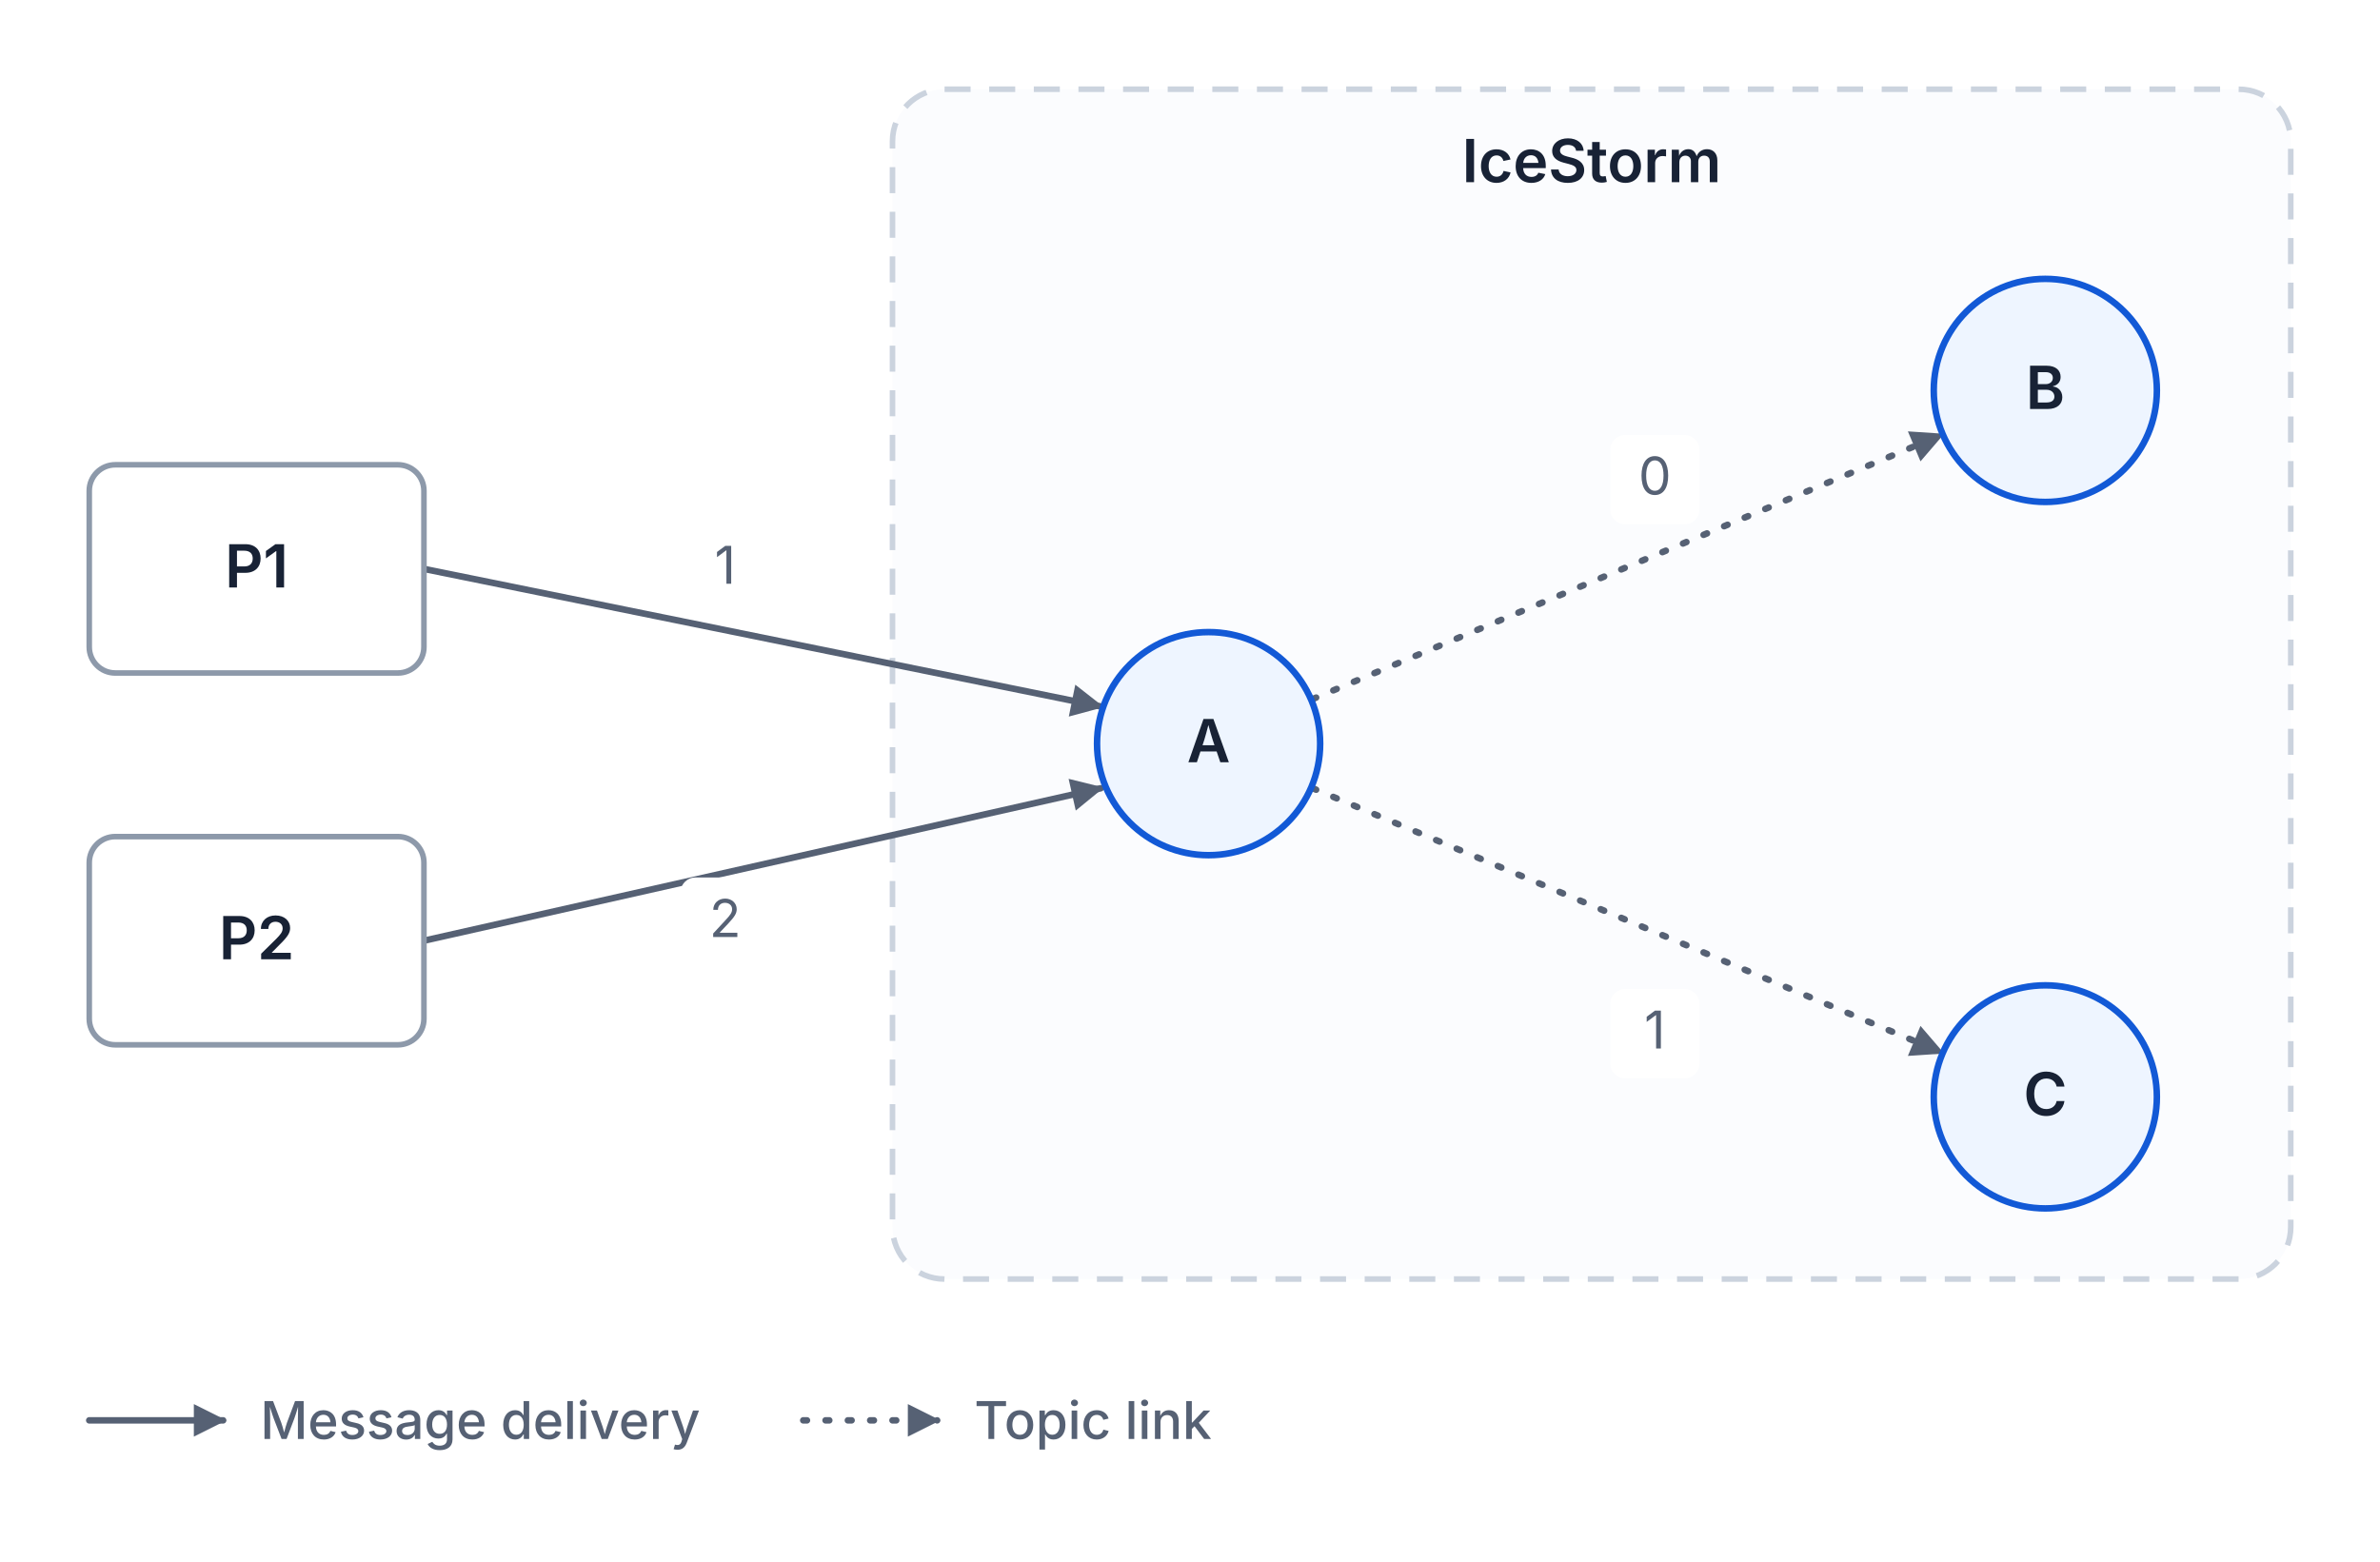
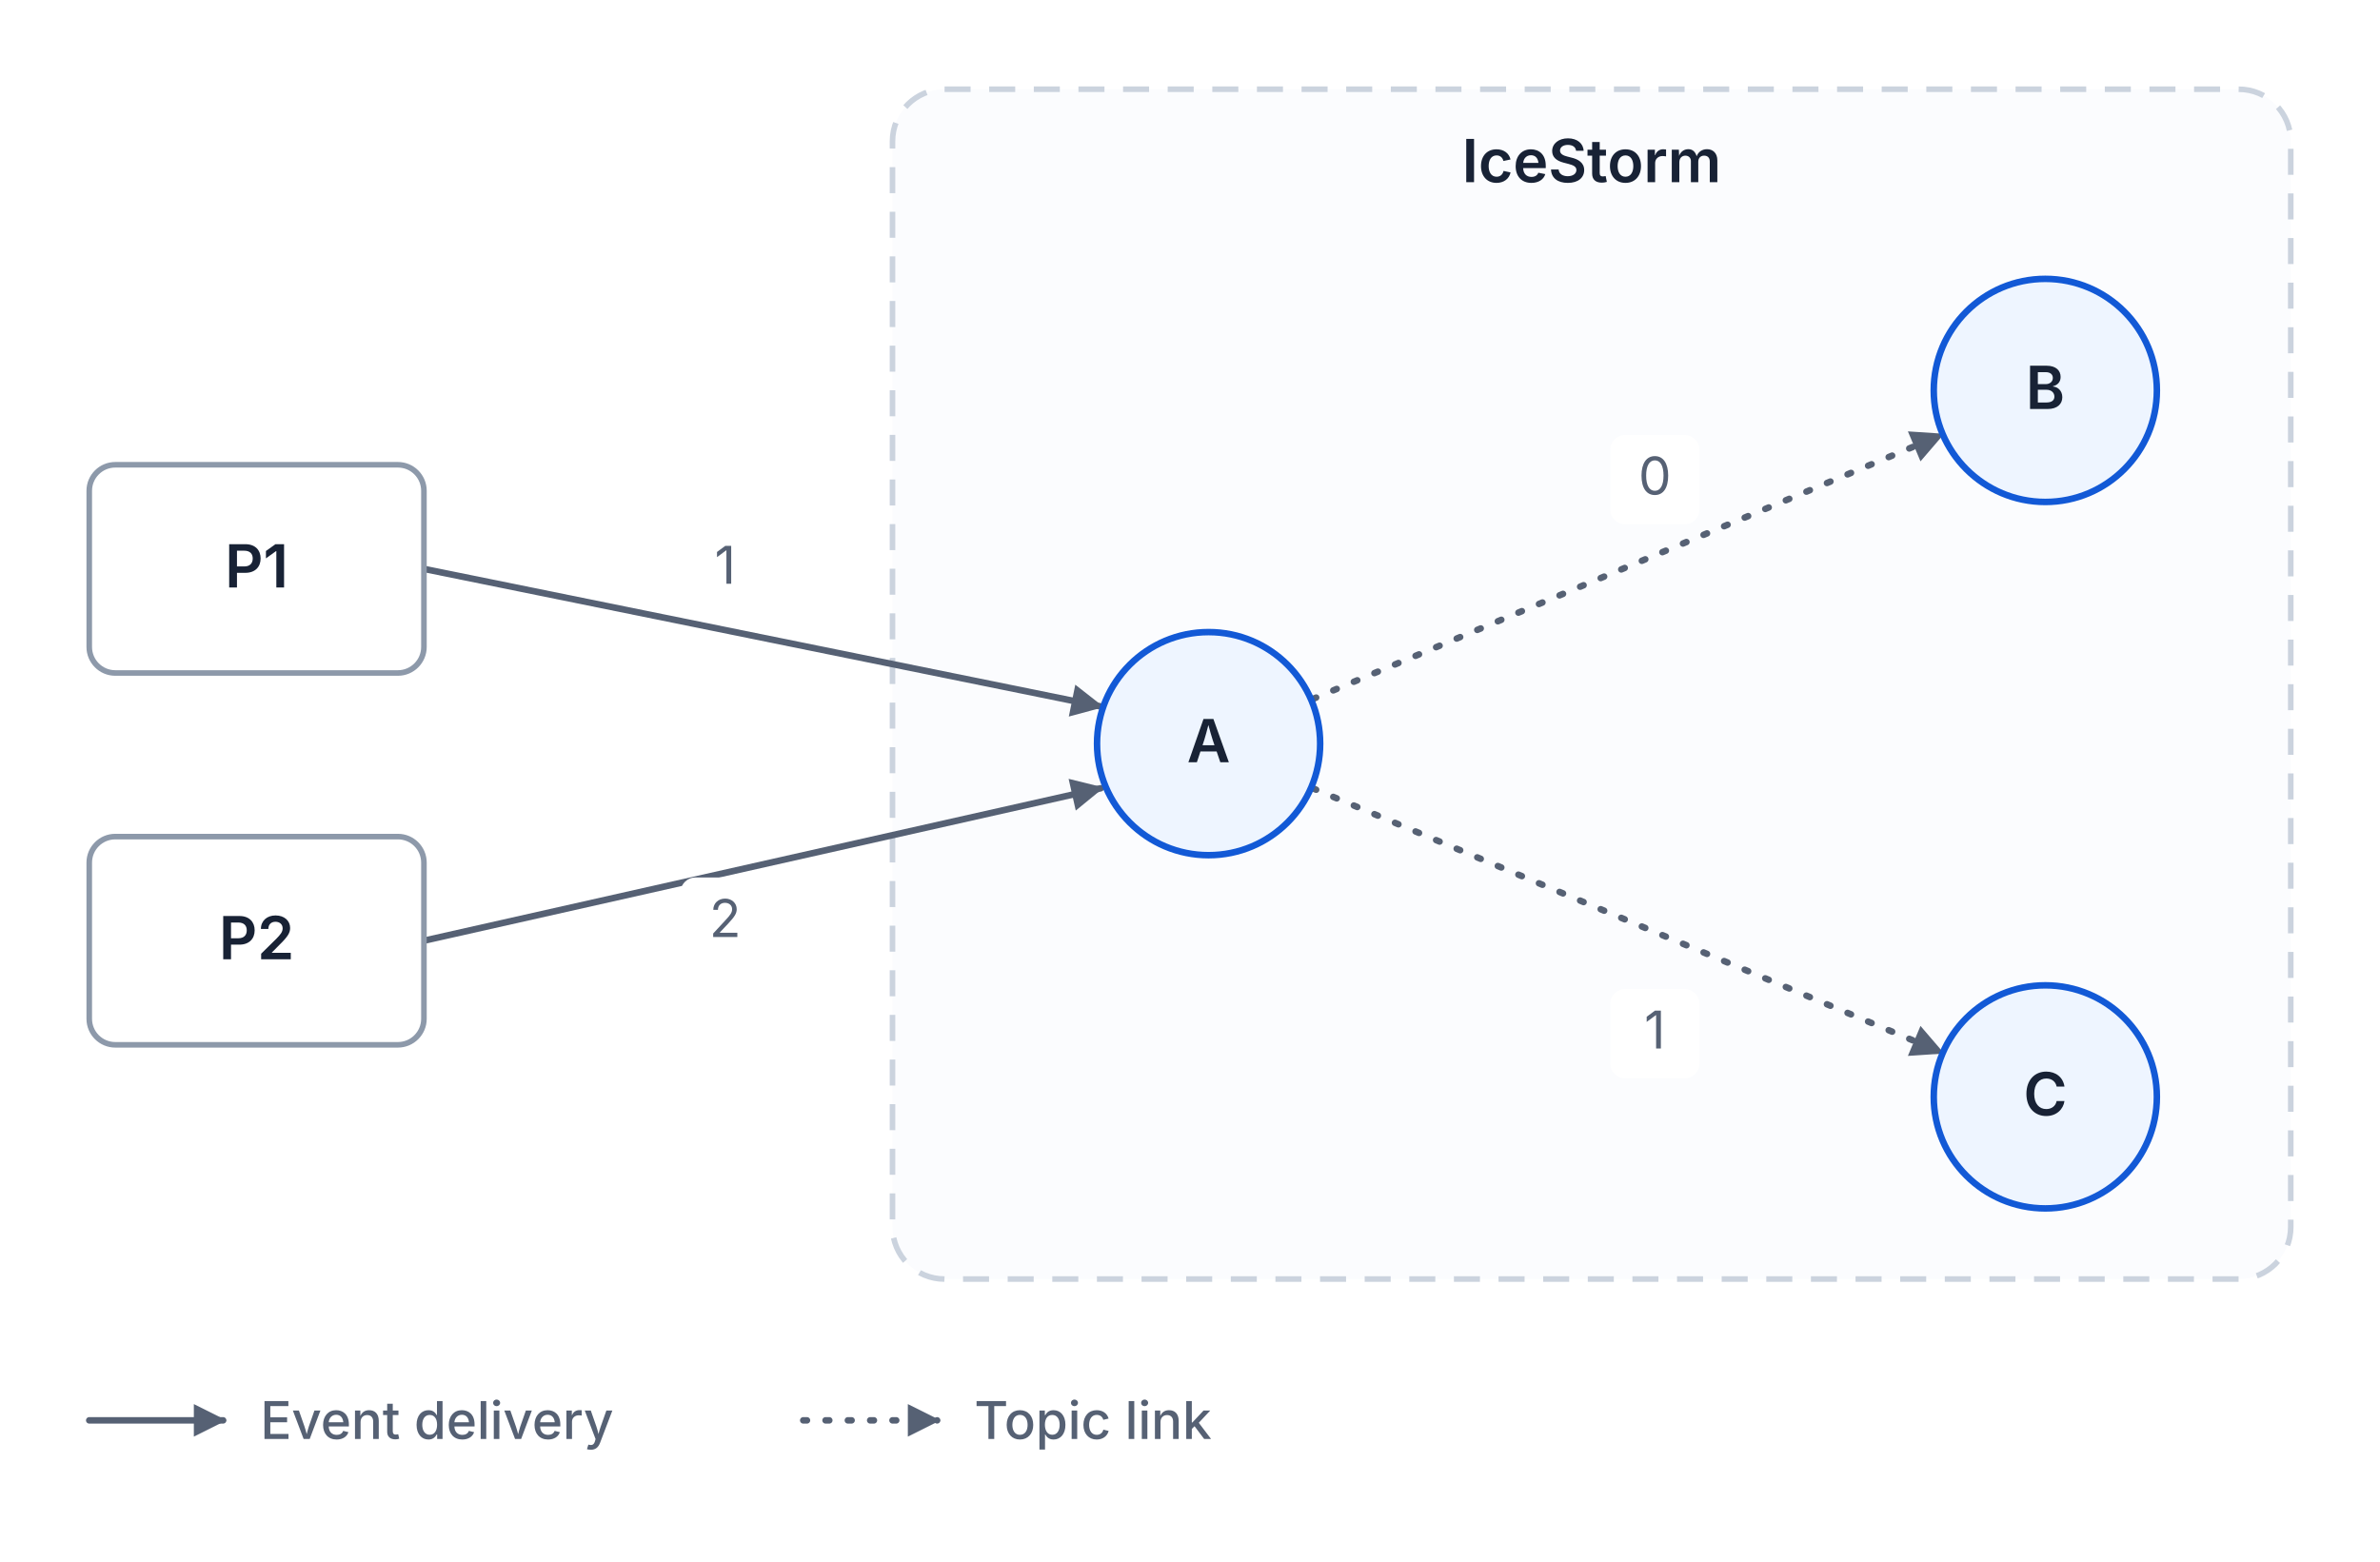
<svg xmlns="http://www.w3.org/2000/svg" width="640" height="420" viewBox="0 0 640 420" role="img" aria-labelledby="title description">
  <defs>
    <marker id="arrow" viewBox="0 0 8 8" refX="7.2" refY="4" markerWidth="5" markerHeight="5" orient="auto-start-reverse">
      <path d="M 0 0 L 8 4 L 0 8 Z" fill="var(--text-secondary, #566174)" />
    </marker>
  </defs>
  <style>
    text {
      fill: var(--text-primary, #182235);
      font-family: Inter, ui-sans-serif, system-ui, -apple-system, BlinkMacSystemFont, "Segoe UI", sans-serif;
    }
    .label {
      font-size: 16px;
      font-weight: 600;
      text-anchor: middle;
    }
    .annotation {
      fill: var(--text-secondary, #566174);
      font-size: 14px;
      text-anchor: middle;
    }
    .application {
      fill: var(--diagram-component, #ffffff);
      stroke: var(--diagram-component-stroke, #8d99aa);
      stroke-width: 1.5;
    }
    .runtime {
      fill: var(--diagram-runtime, #eef5ff);
      stroke: var(--link, #1259d6);
      stroke-width: 1.75;
    }
    .boundary {
      fill: var(--diagram-host, #fbfcfe);
      stroke: var(--diagram-host-stroke, #cbd3de);
      stroke-width: 1.5;
      stroke-dasharray: 7 5;
    }
    .connector {
      fill: none;
      stroke: var(--text-secondary, #566174);
      stroke-width: 1.75;
      stroke-linecap: round;
      stroke-linejoin: round;
    }
    .topic-link {
      stroke-dasharray: 1 5;
    }
    .legend-label {
      fill: var(--text-secondary, #566174);
      font-size: 14px;
      font-weight: 500;
    }
    .one-way {
      marker-end: url(#arrow);
    }
  </style>
  <rect width="640" height="420" fill="var(--surface, #ffffff)" />
  <g id="boundaries" aria-hidden="true">
    <rect class="boundary" x="240" y="24" width="376" height="320" rx="14" vector-effect="non-scaling-stroke" />
  </g>
  <g id="connectors" aria-hidden="true">
    <path class="connector one-way" d="M 24 382 H 60" vector-effect="non-scaling-stroke" />
    <path class="connector one-way topic-link" d="M 216 382 H 252" vector-effect="non-scaling-stroke" />
    <path class="connector one-way" d="M 114 153 L 296 190" vector-effect="non-scaling-stroke" />
    <path class="connector one-way" d="M 114 253 L 296 212" vector-effect="non-scaling-stroke" />
    <path class="connector one-way topic-link" d="M 353 188 L 522 117" vector-effect="non-scaling-stroke" />
    <path class="connector one-way topic-link" d="M 353 212 L 522 283" vector-effect="non-scaling-stroke" />
  </g>
  <g id="components" aria-hidden="true">
    <rect class="application" x="24" y="125" width="90" height="56" rx="7" vector-effect="non-scaling-stroke" />
    <rect class="application" x="24" y="225" width="90" height="56" rx="7" vector-effect="non-scaling-stroke" />
    <circle class="runtime" cx="325" cy="200" r="30" vector-effect="non-scaling-stroke" />
    <circle class="runtime" cx="550" cy="105" r="30" vector-effect="non-scaling-stroke" />
    <circle class="runtime" cx="550" cy="295" r="30" vector-effect="non-scaling-stroke" />
  </g>
  <g id="labels">
-     <text class="legend-label" x="70" y="387">Message delivery</text>
+     <text class="legend-label" x="70" y="387">Event delivery</text>
    <text class="legend-label" x="262" y="387">Topic link</text>
    <text class="label" x="428.0" y="49">IceStorm</text>
    <text class="label" x="69.0" y="158.0">P1</text>
    <text class="label" x="69.0" y="258.0">P2</text>
    <text class="label" x="325" y="205">A</text>
    <text class="label" x="550" y="110">B</text>
    <text class="label" x="550" y="300">C</text>
    <rect x="183.0" y="141" width="24" height="24" rx="4" fill="var(--surface, #ffffff)" />
    <text class="annotation" x="195" y="157">1</text>
    <rect x="183.0" y="236" width="24" height="24" rx="4" fill="var(--surface, #ffffff)" />
    <text class="annotation" x="195" y="252">2</text>
    <rect x="433.0" y="117" width="24" height="24" rx="4" fill="var(--diagram-host-knockout, #ffffff)" />
    <text class="annotation" x="445" y="133">0</text>
    <rect x="433.0" y="266" width="24" height="24" rx="4" fill="var(--diagram-host-knockout, #ffffff)" />
    <text class="annotation" x="445" y="282">1</text>
  </g>
</svg>
